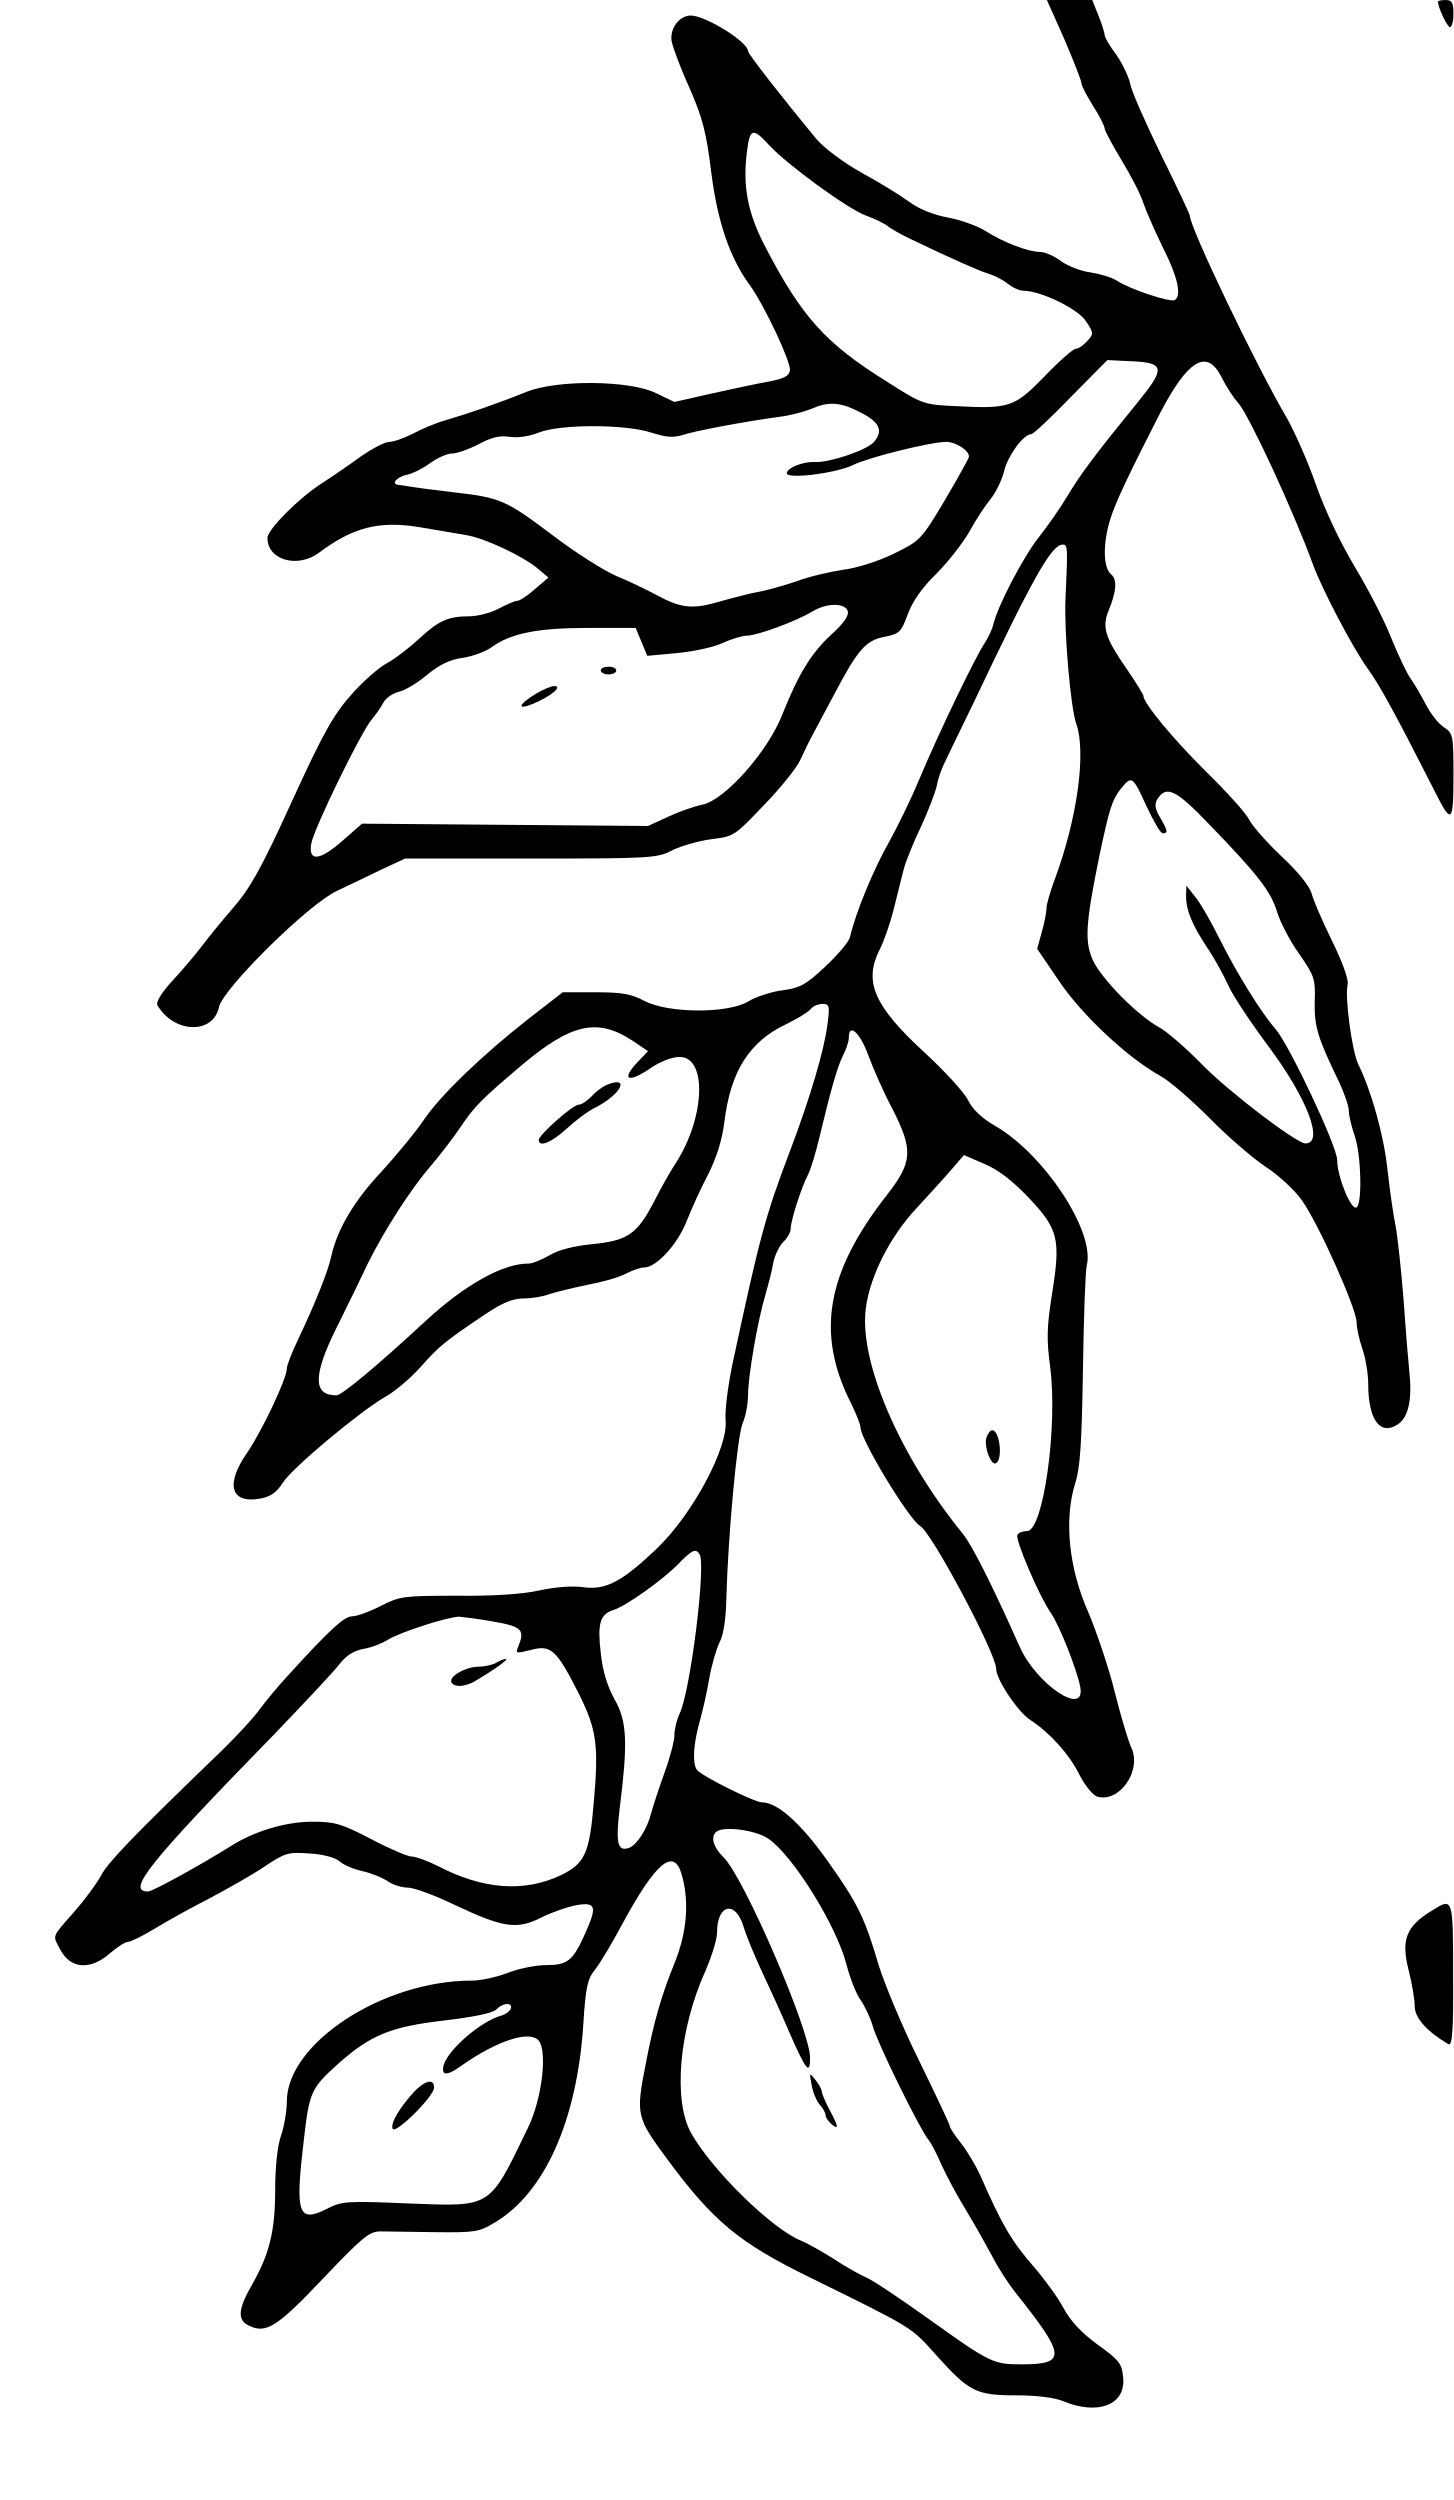
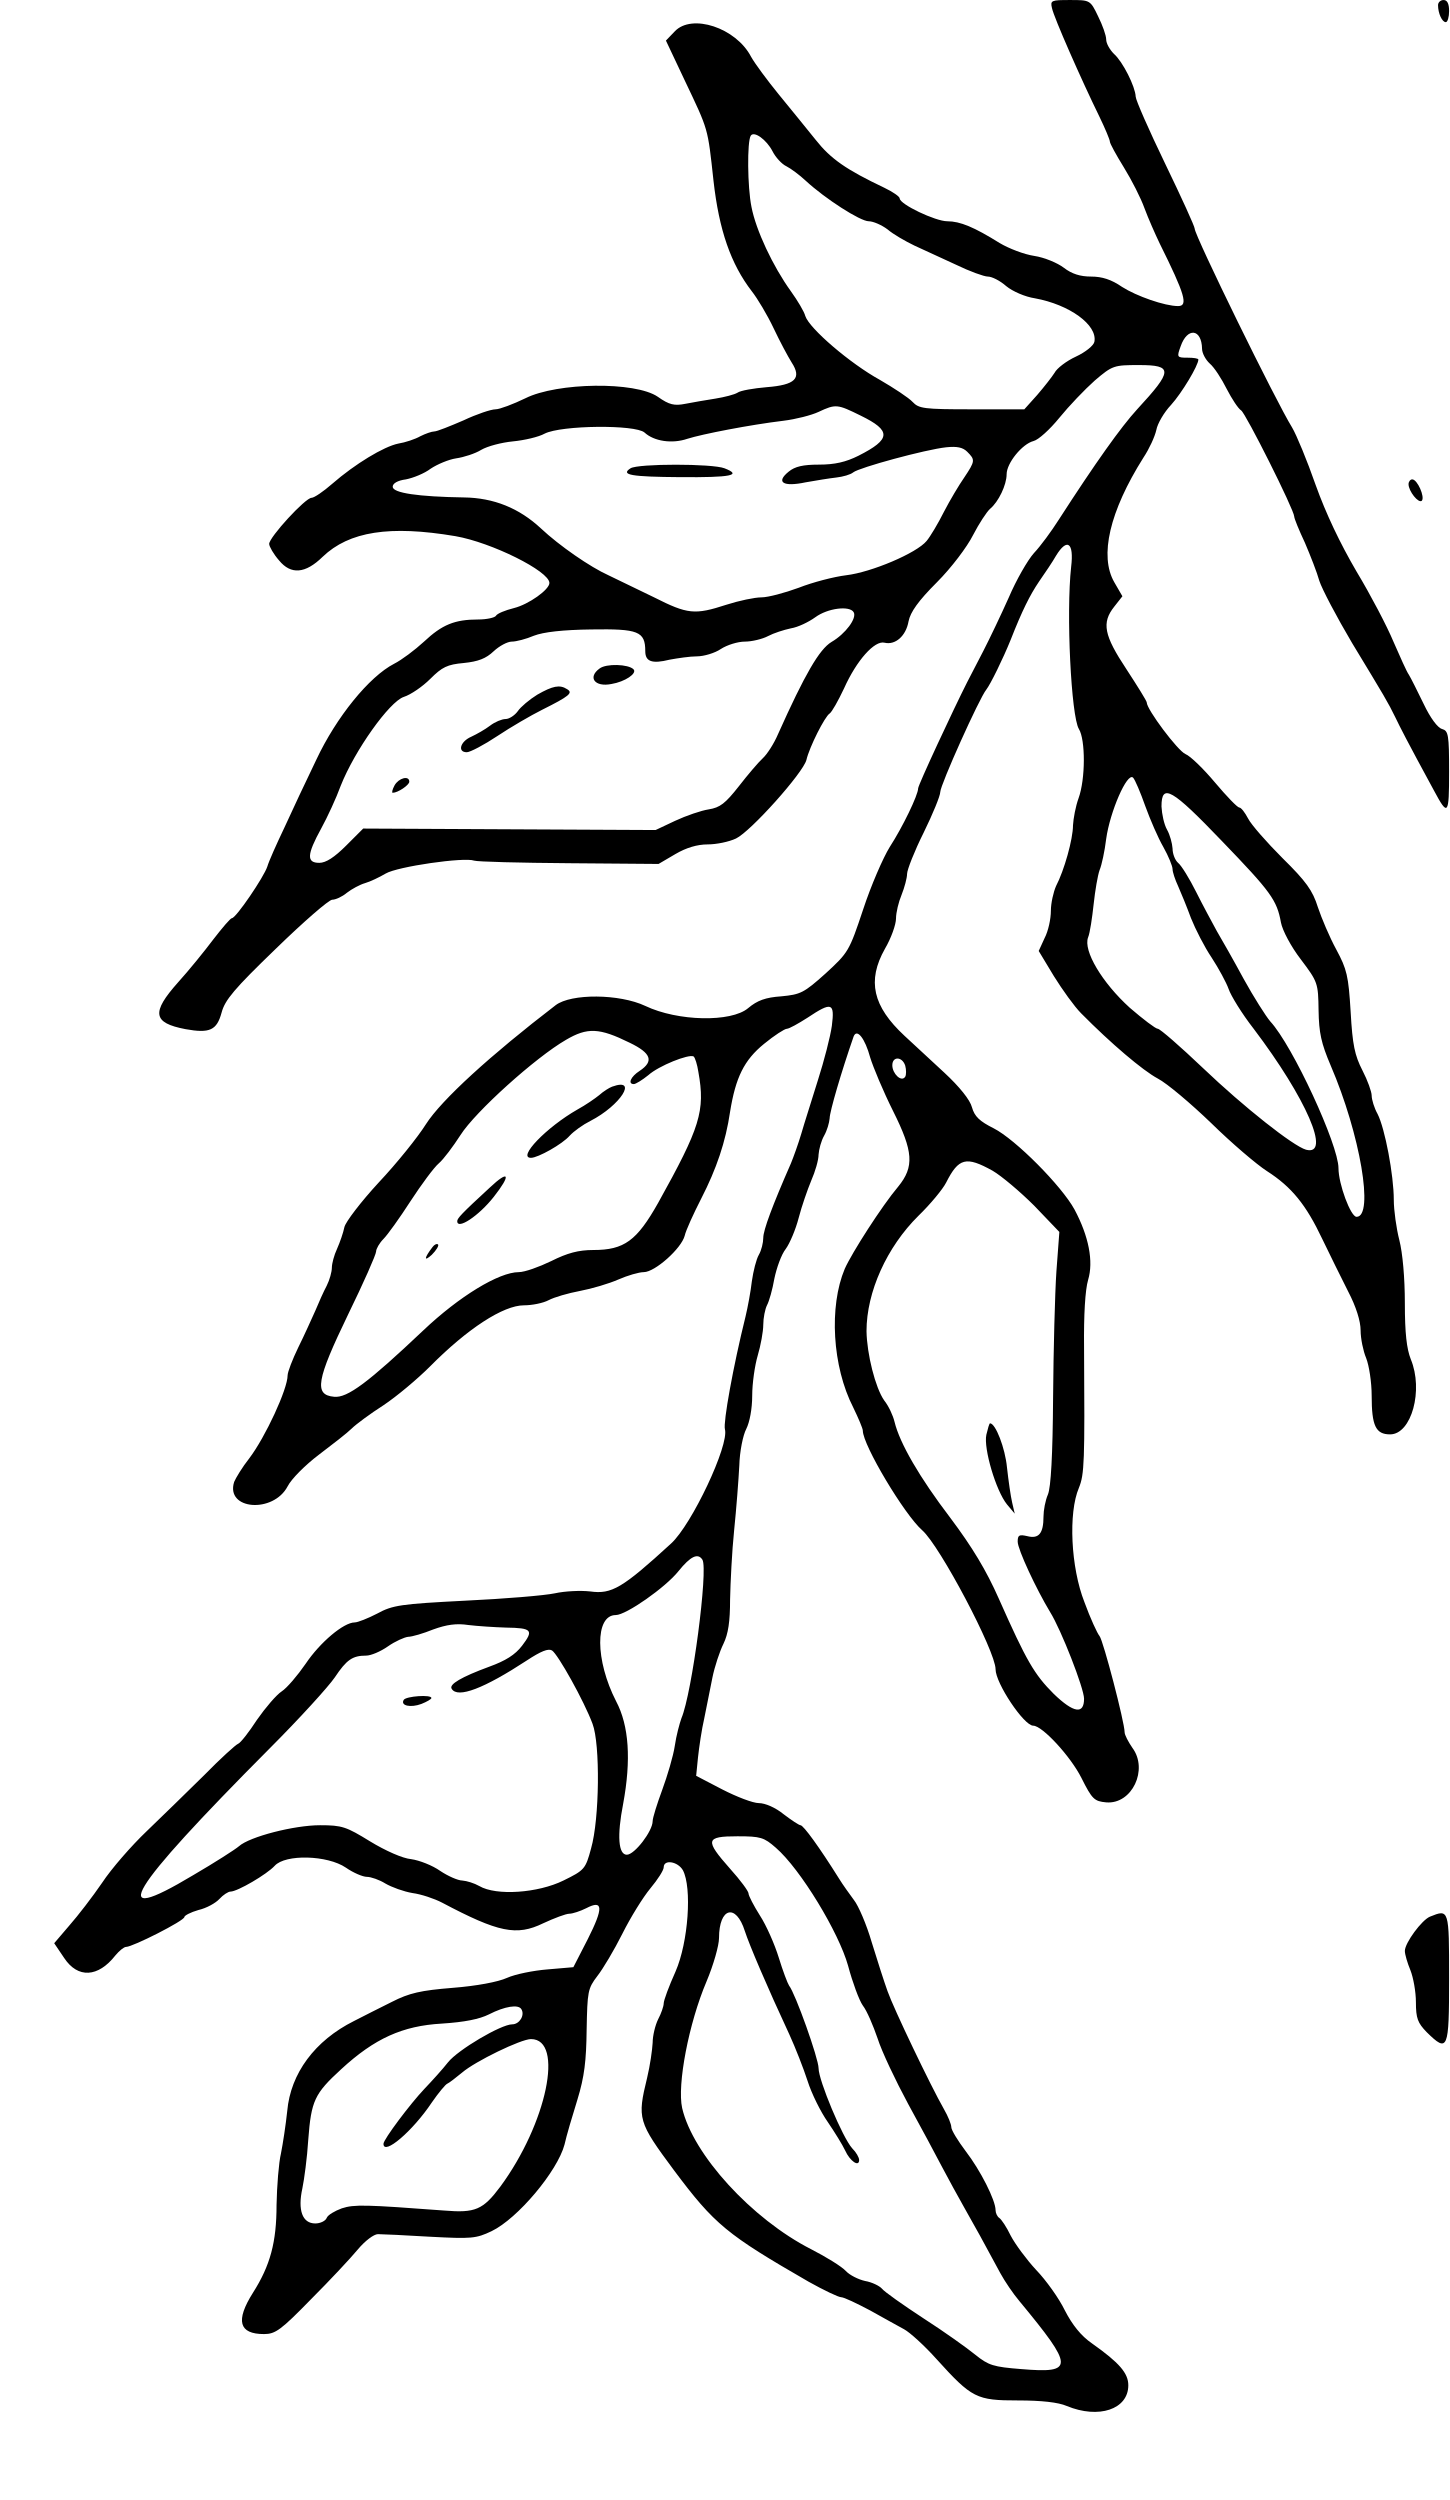
- <svg xmlns="http://www.w3.org/2000/svg" viewBox="0 0 125 215" fill="currentColor" role="img" aria-hidden="true">
-   <g transform="translate(0.000,215.000) scale(0.033333,-0.033333)" stroke="none">
-     <path d="M2746 6349 c24 -56 44 -107 44 -113 0 -7 14 -33 30 -59 17 -26 30 -53 30 -58 0 -6 20 -43 44 -83 24 -39 49 -88 56 -110 7 -21 30 -73 51 -116 38 -75 48 -123 30 -134 -11 -7 -116 28 -148 49 -13 9 -43 18 -68 22 -25 3 -59 16 -77 29 -17 13 -42 24 -54 24 -31 0 -96 25 -141 54 -21 13 -65 29 -98 35 -38 7 -75 22 -100 41 -22 16 -77 50 -123 75 -48 27 -97 64 -117 88 -86 104 -175 218 -175 225 0 24 -110 92 -148 92 -30 0 -55 -35 -49 -67 3 -15 23 -70 46 -120 34 -78 43 -113 56 -217 16 -128 48 -221 99 -291 37 -50 108 -201 104 -221 -2 -14 -16 -21 -53 -28 -28 -5 -94 -19 -148 -31 l-97 -22 -48 23 c-67 33 -254 35 -334 3 -71 -29 -153 -57 -208 -73 -25 -7 -63 -23 -85 -35 -22 -11 -49 -21 -61 -21 -11 0 -45 -18 -75 -39 -30 -22 -74 -52 -99 -68 -59 -38 -140 -119 -140 -141 0 -57 78 -79 133 -38 88 66 155 83 259 66 40 -7 93 -16 118 -20 48 -7 149 -54 190 -89 l25 -21 -35 -30 c-19 -17 -39 -30 -45 -30 -6 0 -27 -9 -48 -20 -20 -11 -55 -20 -76 -20 -55 0 -79 -11 -131 -59 -25 -23 -61 -51 -80 -61 -20 -10 -60 -45 -89 -77 -49 -54 -76 -101 -159 -283 -78 -171 -106 -221 -152 -274 -27 -31 -61 -73 -77 -94 -15 -20 -49 -61 -76 -90 -29 -31 -45 -57 -41 -65 42 -73 144 -77 159 -5 11 48 230 265 305 300 30 14 82 39 115 55 l60 28 325 0 c314 0 326 1 366 22 23 11 68 24 100 28 58 7 60 9 136 89 43 44 85 97 93 116 9 19 23 49 32 65 9 17 34 64 56 105 60 114 81 138 129 147 39 8 43 12 60 58 12 33 36 68 74 105 30 30 69 80 86 110 16 30 41 67 54 83 13 16 29 48 35 73 10 40 50 94 70 94 5 0 51 43 102 96 l94 95 64 -3 c84 -4 86 -18 15 -105 -111 -136 -148 -186 -181 -241 -19 -32 -52 -79 -74 -107 -40 -50 -106 -176 -118 -225 -3 -14 -14 -36 -23 -50 -22 -32 -116 -226 -168 -350 -22 -53 -57 -124 -77 -160 -42 -74 -88 -186 -102 -248 -3 -12 -32 -46 -64 -76 -50 -47 -65 -55 -111 -61 -29 -4 -69 -17 -88 -29 -52 -31 -206 -31 -268 2 -34 18 -59 22 -126 22 l-84 0 -84 -65 c-123 -96 -234 -203 -275 -265 -20 -30 -69 -89 -108 -132 -71 -75 -115 -150 -130 -218 -8 -38 -40 -119 -86 -216 -16 -33 -29 -67 -29 -75 0 -26 -65 -163 -103 -218 -57 -82 -41 -132 36 -117 26 5 41 16 57 41 23 37 201 186 267 223 23 13 63 47 88 75 48 54 61 65 165 135 46 31 73 42 101 42 21 0 50 5 66 11 15 5 59 16 98 24 38 7 84 20 100 29 17 9 38 16 47 16 31 0 85 58 109 118 12 31 37 86 56 122 22 44 36 88 42 136 16 130 64 206 158 251 29 14 57 31 64 39 6 8 20 14 31 14 18 0 19 -5 13 -52 -8 -66 -45 -191 -97 -328 -64 -169 -78 -221 -149 -553 -11 -54 -19 -117 -17 -140 8 -70 -84 -242 -176 -331 -91 -87 -133 -109 -191 -101 -26 4 -70 1 -112 -8 -44 -10 -120 -15 -213 -14 -138 0 -148 -1 -197 -26 -29 -15 -62 -27 -74 -27 -21 0 -57 -33 -169 -156 -25 -27 -56 -65 -70 -84 -13 -19 -66 -77 -119 -127 -206 -199 -274 -269 -291 -303 -10 -19 -41 -61 -69 -93 -58 -66 -56 -59 -36 -96 26 -51 78 -55 128 -11 19 16 40 30 47 30 7 0 38 15 69 34 31 19 94 54 141 78 47 25 111 61 142 82 54 36 61 38 117 34 36 -2 67 -11 78 -21 10 -9 37 -20 60 -25 22 -5 51 -17 64 -26 13 -9 36 -16 51 -16 16 0 70 -20 122 -45 125 -59 160 -64 223 -32 28 14 69 28 92 32 49 8 52 -4 20 -75 -31 -69 -45 -80 -100 -80 -27 0 -71 -9 -99 -20 -28 -11 -70 -20 -93 -20 -230 0 -477 -162 -477 -312 0 -25 -7 -65 -15 -88 -9 -26 -15 -79 -15 -139 0 -108 -15 -167 -60 -246 -37 -64 -38 -92 -6 -106 43 -20 72 -2 190 123 103 108 119 121 148 121 18 0 82 -1 142 -2 99 -1 112 0 151 24 130 76 214 264 230 513 6 96 11 117 30 140 12 15 44 68 70 117 87 161 134 200 154 128 20 -70 13 -149 -18 -226 -34 -84 -54 -151 -75 -262 -26 -131 -24 -138 55 -245 119 -161 185 -216 369 -306 270 -133 259 -126 327 -202 84 -93 101 -102 206 -102 53 0 98 -6 120 -15 89 -37 160 -10 155 58 -3 38 -8 46 -65 87 -41 30 -71 61 -89 95 -15 28 -50 76 -77 107 -58 67 -81 106 -139 238 -11 24 -33 61 -49 81 -16 20 -29 40 -29 45 0 4 -36 80 -79 168 -44 89 -90 200 -104 246 -36 122 -53 158 -132 269 -68 96 -129 151 -169 151 -20 0 -158 69 -168 84 -12 17 -9 65 6 120 8 28 20 80 26 116 6 35 19 78 27 94 10 19 16 61 17 111 4 159 28 420 42 453 8 18 14 51 14 74 0 47 25 193 45 258 7 25 17 62 20 82 4 20 16 44 26 54 10 9 19 25 19 34 0 21 28 108 45 140 7 14 20 57 29 95 30 126 47 184 61 212 8 15 15 36 15 46 0 39 29 13 50 -45 13 -35 40 -97 62 -138 55 -108 53 -138 -16 -226 -155 -199 -181 -356 -90 -535 13 -27 24 -54 24 -61 0 -32 125 -238 154 -255 30 -17 196 -329 196 -368 0 -28 56 -112 89 -133 49 -32 99 -87 125 -139 14 -28 35 -54 46 -58 58 -18 118 68 88 128 -8 18 -27 82 -42 142 -15 61 -46 153 -68 205 -51 115 -63 240 -34 333 13 40 17 105 20 292 2 132 6 254 10 271 21 87 -109 285 -236 359 -35 20 -59 43 -70 66 -9 19 -59 74 -112 123 -131 120 -158 183 -117 265 11 21 27 67 36 102 9 35 20 82 26 104 5 21 26 72 45 112 19 41 37 88 41 106 3 18 12 43 19 57 7 14 40 84 75 155 155 327 202 410 231 410 13 0 13 -6 7 -140 -4 -82 13 -282 28 -323 26 -75 2 -248 -58 -407 -10 -28 -19 -58 -19 -68 0 -9 -5 -37 -12 -61 l-12 -44 57 -84 c58 -86 176 -197 261 -244 24 -13 81 -63 127 -109 46 -47 111 -103 144 -125 34 -22 76 -61 94 -87 43 -60 141 -280 141 -314 0 -15 7 -46 15 -69 8 -23 15 -64 15 -90 0 -93 31 -135 76 -105 28 18 38 65 30 137 -3 29 -10 114 -15 188 -6 74 -15 158 -20 185 -6 28 -15 93 -21 145 -9 88 -41 204 -76 275 -16 34 -35 175 -27 205 3 12 -13 57 -40 112 -25 51 -49 106 -53 123 -5 18 -34 55 -77 95 -38 36 -76 79 -84 95 -8 17 -59 73 -112 125 -84 83 -161 176 -161 195 0 3 -20 36 -45 72 -54 78 -62 106 -45 147 21 52 23 81 6 95 -20 17 -21 80 -1 143 12 40 51 122 129 274 71 136 120 165 157 92 12 -24 31 -54 44 -68 28 -32 142 -278 192 -415 23 -64 103 -216 141 -269 31 -42 74 -121 179 -328 38 -75 43 -69 43 50 0 106 -1 110 -25 126 -14 9 -34 35 -46 58 -12 23 -30 54 -40 68 -10 14 -32 61 -50 105 -17 44 -60 127 -95 185 -38 64 -77 147 -99 210 -20 58 -54 134 -74 170 -81 138 -251 493 -251 523 0 4 -33 74 -74 157 -40 82 -77 165 -80 184 -4 18 -20 52 -36 75 -17 22 -30 45 -30 51 0 5 -7 28 -16 50 l-16 40 -58 0 -59 0 45 -101z m-762 -273 c48 -52 205 -166 250 -182 22 -8 47 -20 56 -27 8 -7 35 -22 60 -34 117 -56 177 -82 200 -89 14 -4 36 -15 49 -25 13 -11 32 -19 41 -19 45 0 142 -47 162 -79 20 -30 20 -33 3 -51 -10 -11 -23 -20 -30 -20 -6 0 -42 -31 -79 -70 -78 -80 -91 -85 -225 -78 -88 4 -90 4 -182 63 -161 100 -222 169 -318 355 -42 82 -55 151 -44 237 7 62 15 65 57 19z m236 -690 c50 -25 60 -48 34 -77 -19 -21 -115 -53 -151 -51 -30 2 -73 -15 -73 -29 0 -16 127 0 170 21 40 20 201 60 242 60 24 0 58 -22 58 -38 0 -4 -28 -54 -62 -112 -62 -104 -64 -105 -133 -139 -39 -19 -96 -37 -130 -41 -33 -5 -86 -17 -118 -29 -32 -11 -75 -23 -95 -27 -20 -3 -66 -15 -102 -25 -73 -22 -103 -19 -170 18 -25 13 -70 35 -100 47 -30 13 -102 58 -160 102 -125 94 -137 100 -260 114 -52 6 -104 13 -115 15 -11 2 -23 4 -27 4 -20 2 -5 20 21 26 16 3 43 17 62 31 18 13 43 24 55 24 13 0 44 11 69 24 33 18 55 23 80 19 21 -3 50 1 75 11 55 22 223 22 290 0 38 -12 56 -14 82 -6 33 11 163 35 251 47 26 3 62 13 80 20 45 20 75 18 127 -9z m-33 -512 c4 -12 -9 -31 -44 -63 -50 -46 -84 -102 -124 -203 -38 -98 -150 -223 -207 -234 -20 -4 -60 -18 -88 -31 l-52 -24 -369 3 -369 3 -49 -43 c-60 -53 -90 -56 -82 -9 6 38 130 292 157 322 9 11 23 30 29 42 6 12 24 24 39 28 16 3 49 23 74 44 33 27 60 40 93 44 25 4 58 16 73 27 49 36 119 50 249 50 l123 0 15 -36 15 -36 76 7 c42 4 95 15 118 26 22 10 51 19 63 19 26 0 127 37 168 62 38 23 84 23 92 2z m771 -504 c18 -38 36 -70 42 -70 14 0 13 7 -7 41 -13 22 -15 34 -7 47 23 37 48 25 134 -65 126 -130 159 -173 175 -226 8 -26 33 -75 57 -108 40 -58 42 -65 40 -124 -1 -65 7 -91 64 -209 13 -28 24 -60 24 -72 0 -12 7 -41 15 -64 17 -48 20 -176 5 -185 -14 -9 -50 79 -50 122 0 35 -123 296 -159 338 -37 42 -100 144 -142 228 -23 47 -53 99 -66 114 l-22 28 -1 -27 c0 -36 15 -73 56 -135 19 -28 42 -71 53 -95 10 -24 57 -95 104 -158 100 -134 144 -250 95 -250 -23 0 -199 134 -268 205 -41 42 -91 85 -110 95 -56 31 -149 125 -171 174 -21 49 -18 93 17 266 26 123 33 146 55 174 29 36 31 35 67 -44z m-1326 -605 l40 -27 -26 -27 c-46 -48 -25 -57 35 -15 21 14 52 27 70 27 74 4 69 -155 -7 -273 -13 -19 -38 -64 -56 -99 -44 -85 -68 -102 -161 -111 -49 -5 -87 -15 -110 -29 -19 -11 -43 -21 -53 -21 -66 1 -167 -56 -268 -150 -121 -112 -214 -190 -228 -190 -61 0 -61 51 1 176 27 54 63 128 80 164 43 87 112 194 164 254 23 27 58 72 77 101 34 50 52 69 155 156 128 108 196 124 287 64z m1023 -406 c76 -81 82 -106 59 -249 -13 -82 -14 -115 -5 -183 21 -154 -17 -427 -59 -427 -10 0 -22 -4 -25 -10 -7 -11 57 -160 86 -201 22 -31 68 -148 76 -191 15 -79 -112 5 -156 103 -73 164 -124 264 -147 292 -163 200 -269 446 -250 583 11 82 62 183 129 255 34 37 76 83 93 103 l31 36 53 -23 c36 -15 72 -43 115 -88z m-850 -919 c17 -27 -24 -357 -52 -412 -7 -15 -13 -40 -13 -55 0 -15 -12 -59 -26 -98 -14 -38 -29 -85 -34 -103 -10 -40 -36 -81 -56 -89 -31 -12 -36 12 -25 103 21 167 19 223 -13 279 -19 34 -31 73 -36 120 -9 76 -2 100 32 111 33 10 128 78 167 118 37 38 46 42 56 26z m-530 -174 c73 -13 80 -21 61 -67 -6 -15 -3 -15 33 -6 52 14 66 2 122 -108 49 -97 54 -136 41 -285 -11 -132 -23 -158 -85 -188 -95 -45 -201 -37 -318 24 -26 13 -56 24 -66 24 -11 0 -58 20 -105 45 -77 40 -94 45 -152 45 -68 0 -149 -24 -209 -62 -80 -50 -203 -118 -215 -118 -57 0 0 72 323 403 77 80 153 161 168 180 20 26 39 38 65 43 20 3 48 14 62 23 29 19 156 60 185 60 11 -1 52 -6 90 -13z m706 -559 c63 -41 178 -226 203 -326 9 -34 25 -76 37 -92 11 -16 25 -46 31 -67 10 -40 122 -267 143 -292 7 -8 22 -37 34 -65 12 -27 41 -81 65 -120 23 -38 53 -92 67 -118 13 -26 40 -68 59 -92 131 -164 132 -185 15 -185 -73 0 -82 5 -236 115 -74 53 -147 102 -164 109 -16 7 -56 29 -87 50 -32 20 -68 40 -81 45 -72 28 -226 177 -283 276 -48 84 -33 267 36 420 16 37 30 81 30 99 0 75 49 84 69 13 7 -23 28 -73 46 -112 18 -38 50 -108 70 -155 45 -103 55 -115 55 -69 0 71 -172 469 -224 518 -25 24 -33 51 -19 64 16 17 101 6 134 -16z m-663 -439 c-3 -7 -13 -15 -24 -18 -52 -14 -136 -86 -149 -127 -8 -29 8 -30 46 -2 91 64 176 92 199 64 23 -28 8 -152 -28 -225 -101 -209 -92 -203 -306 -195 -163 7 -174 6 -213 -14 -74 -37 -82 -13 -59 179 14 123 19 133 88 195 83 74 135 96 273 112 76 9 125 19 135 28 17 18 43 20 38 3z M1550 4720 c0 -5 9 -10 20 -10 11 0 20 5 20 10 0 6 -9 10 -20 10 -11 0 -20 -4 -20 -10z M1384 4661 c-48 -29 -52 -45 -7 -26 45 19 76 45 53 45 -8 0 -29 -9 -46 -19z M1565 3651 c-11 -5 -29 -18 -39 -30 -11 -11 -25 -21 -33 -21 -15 0 -103 -78 -103 -91 0 -20 33 -7 73 30 23 21 56 46 74 54 66 34 90 83 28 58z M2545 2741 c-7 -23 12 -74 25 -66 18 11 9 85 -10 85 -5 0 -11 -8 -15 -19z M1280 2160 c-8 -5 -29 -10 -45 -10 -34 0 -79 -26 -70 -41 8 -13 36 -11 61 4 51 30 88 57 79 57 -5 0 -17 -5 -25 -10z M2094 1071 c3 -19 13 -42 21 -51 8 -9 15 -21 15 -27 0 -6 7 -16 15 -23 20 -17 19 -7 -5 37 -11 21 -20 42 -20 48 0 5 -8 19 -17 30 -15 19 -15 18 -9 -14z M1068 1053 c-37 -41 -61 -81 -55 -95 5 -17 107 83 107 106 0 24 -23 19 -52 -11z M3710 6446 c0 -15 24 -66 31 -66 5 0 9 16 9 35 0 28 -4 35 -20 35 -11 0 -20 -2 -20 -4z M3695 1521 c-68 -41 -81 -76 -60 -157 8 -32 15 -73 15 -90 0 -30 31 -65 87 -98 10 -5 13 34 12 179 0 200 0 200 -54 166z" />
+ <svg xmlns="http://www.w3.org/2000/svg" viewBox="0 0 131 226" fill="currentColor" role="img" aria-hidden="true">
+   <g transform="translate(0.000,226.000) scale(0.033333,-0.033333)" stroke="none">
+     <path d="M2853 6758 c5 -25 80 -195 128 -293 16 -33 29 -64 29 -69 0 -5 17 -36 38 -70 21 -34 46 -83 56 -111 10 -27 29 -70 41 -95 69 -139 78 -170 50 -170 -36 0 -113 27 -152 52 -29 20 -54 28 -84 28 -29 0 -52 7 -74 24 -17 13 -53 28 -80 32 -27 4 -69 20 -94 35 -69 43 -107 59 -142 59 -32 0 -129 46 -129 62 0 5 -19 18 -42 29 -103 49 -145 78 -186 130 -24 30 -69 85 -100 123 -31 38 -65 84 -75 102 -41 79 -161 118 -207 69 l-24 -25 51 -108 c65 -137 62 -126 78 -272 15 -134 47 -226 104 -300 15 -19 42 -64 59 -100 17 -36 39 -77 49 -93 28 -43 10 -61 -68 -67 -35 -3 -71 -9 -79 -15 -8 -5 -35 -12 -60 -16 -25 -4 -61 -10 -81 -14 -30 -6 -44 -3 -75 19 -61 42 -273 39 -359 -4 -33 -16 -70 -30 -81 -30 -12 0 -51 -13 -87 -30 -37 -16 -72 -30 -79 -30 -7 0 -24 -6 -38 -13 -14 -8 -41 -17 -60 -20 -39 -8 -117 -55 -179 -109 -24 -21 -49 -38 -56 -38 -17 0 -115 -107 -115 -125 0 -7 12 -28 27 -45 32 -39 71 -36 118 10 72 69 182 86 360 56 98 -17 255 -95 255 -127 0 -18 -56 -58 -96 -68 -24 -6 -46 -15 -49 -21 -3 -5 -25 -10 -48 -10 -64 0 -98 -14 -147 -60 -25 -23 -61 -50 -81 -60 -68 -35 -157 -145 -211 -260 -28 -58 -67 -141 -87 -185 -21 -44 -42 -91 -46 -105 -9 -28 -85 -140 -96 -140 -4 0 -26 -26 -50 -57 -24 -32 -67 -85 -96 -117 -73 -82 -69 -110 20 -127 66 -12 85 -3 98 45 9 34 34 64 147 173 75 73 144 133 153 133 9 0 27 8 40 19 13 10 35 22 49 26 14 4 39 16 56 26 32 19 213 45 240 35 8 -3 124 -6 258 -7 l242 -2 46 27 c29 17 59 26 87 26 24 0 58 7 77 16 40 19 182 178 191 213 8 35 50 118 63 126 6 4 23 34 39 68 34 76 83 131 110 124 29 -7 58 18 65 58 5 25 26 55 77 106 39 39 82 96 98 128 16 31 37 63 46 71 23 19 45 65 45 94 0 30 42 82 73 90 13 3 44 31 70 63 26 32 69 77 96 101 48 41 52 42 120 42 93 0 92 -15 -5 -120 -44 -48 -113 -145 -213 -300 -19 -30 -49 -71 -67 -90 -17 -19 -48 -73 -68 -120 -21 -47 -52 -112 -69 -145 -17 -33 -37 -71 -44 -85 -37 -73 -133 -279 -133 -288 0 -18 -42 -105 -77 -159 -18 -29 -51 -105 -72 -169 -38 -114 -40 -117 -102 -174 -59 -53 -68 -57 -120 -62 -43 -3 -65 -11 -90 -32 -46 -39 -191 -36 -279 6 -70 33 -201 34 -243 2 -176 -135 -310 -257 -352 -323 -22 -35 -79 -106 -128 -158 -48 -52 -90 -107 -93 -121 -3 -15 -12 -41 -20 -59 -8 -17 -14 -40 -14 -51 0 -11 -6 -33 -14 -49 -8 -15 -22 -46 -31 -68 -10 -22 -30 -67 -46 -99 -16 -33 -29 -67 -29 -76 0 -37 -60 -167 -104 -225 -19 -24 -37 -54 -41 -64 -24 -76 106 -86 145 -12 10 20 48 58 85 86 37 28 77 59 89 71 11 11 50 40 86 63 36 24 92 71 126 105 102 103 199 166 255 166 22 0 52 6 67 14 15 8 53 19 85 25 32 6 79 20 104 31 25 11 56 20 69 20 30 0 102 64 111 99 3 14 24 60 45 101 41 80 66 153 78 235 15 93 38 140 92 184 28 23 56 41 62 41 6 0 31 14 56 30 66 44 74 41 66 -22 -4 -29 -21 -95 -38 -148 -16 -52 -37 -117 -45 -145 -8 -27 -21 -63 -28 -80 -50 -114 -75 -181 -75 -202 0 -13 -5 -34 -12 -46 -7 -12 -15 -44 -19 -72 -3 -27 -11 -70 -17 -95 -34 -137 -61 -288 -56 -306 12 -43 -90 -259 -146 -310 -132 -121 -161 -138 -219 -130 -26 3 -69 1 -96 -5 -28 -6 -137 -15 -243 -20 -175 -9 -197 -12 -239 -35 -25 -13 -53 -24 -61 -24 -30 0 -94 -54 -133 -112 -22 -32 -51 -66 -65 -75 -14 -9 -44 -44 -67 -77 -22 -34 -45 -63 -51 -65 -6 -2 -48 -40 -92 -85 -45 -44 -115 -113 -156 -152 -41 -39 -96 -102 -121 -140 -26 -38 -66 -90 -89 -116 l-41 -48 27 -40 c37 -56 92 -53 139 7 10 12 23 23 29 23 18 0 158 71 158 81 0 4 17 13 38 19 22 5 47 19 57 30 10 11 24 20 30 20 19 0 99 47 120 70 29 32 143 29 193 -5 20 -14 46 -25 57 -25 11 0 34 -8 50 -18 17 -10 50 -22 74 -26 23 -3 59 -15 80 -26 153 -81 202 -91 274 -56 30 14 62 26 71 26 9 0 30 7 46 15 46 24 47 1 4 -84 l-39 -76 -70 -6 c-38 -3 -88 -13 -110 -23 -24 -11 -83 -22 -147 -27 -87 -7 -118 -14 -165 -38 -32 -16 -78 -39 -103 -52 -106 -53 -172 -142 -181 -244 -4 -38 -12 -90 -17 -115 -6 -25 -11 -88 -12 -140 0 -101 -17 -164 -64 -238 -48 -76 -38 -112 30 -112 31 0 46 11 127 94 51 51 108 112 127 135 20 24 44 42 55 42 11 0 75 -3 141 -7 113 -6 125 -5 167 15 71 34 179 163 198 235 5 23 21 77 35 122 19 62 24 105 25 190 2 103 3 111 29 145 15 19 46 71 68 115 22 44 56 99 76 123 20 24 36 49 36 57 0 22 38 16 52 -8 25 -47 15 -195 -20 -275 -18 -40 -32 -78 -32 -86 0 -8 -7 -28 -15 -43 -8 -16 -15 -45 -15 -64 -1 -19 -7 -62 -15 -95 -27 -111 -25 -119 73 -251 110 -147 143 -174 365 -302 41 -23 81 -42 88 -42 8 0 43 -17 79 -36 36 -20 77 -43 92 -51 15 -8 55 -44 88 -81 96 -106 108 -112 221 -112 63 0 109 -5 132 -15 87 -36 167 -9 167 56 0 33 -24 61 -99 114 -29 20 -53 50 -73 89 -16 33 -51 82 -78 110 -26 28 -57 70 -69 93 -11 23 -25 44 -31 48 -5 3 -10 13 -10 21 0 27 -41 108 -81 160 -21 28 -39 57 -39 65 0 8 -9 30 -20 49 -36 63 -137 274 -153 320 -9 25 -28 84 -43 133 -14 48 -36 99 -48 114 -11 15 -30 41 -41 59 -52 83 -96 144 -104 144 -4 0 -25 14 -46 30 -22 18 -50 30 -67 30 -16 0 -60 17 -99 37 l-71 37 5 50 c3 28 10 76 17 106 6 30 16 80 22 110 6 30 20 72 30 92 13 27 18 60 18 120 1 46 5 130 11 188 6 58 12 137 14 175 1 39 10 83 19 100 9 18 16 54 16 90 0 33 7 82 15 109 8 27 15 65 15 83 0 19 5 43 10 53 6 11 15 43 20 72 6 29 19 66 31 81 11 15 27 53 35 84 8 31 24 77 34 101 11 25 20 56 20 71 1 14 7 37 15 51 8 14 14 35 15 47 0 18 32 127 65 222 9 23 31 -5 45 -57 8 -26 35 -91 62 -145 55 -110 58 -151 14 -205 -44 -52 -126 -180 -145 -223 -43 -102 -34 -265 23 -376 14 -29 26 -57 26 -63 0 -39 113 -228 161 -270 48 -42 199 -328 199 -377 0 -38 77 -153 102 -153 25 0 102 -84 131 -142 29 -58 35 -63 67 -66 70 -6 115 89 71 148 -11 16 -21 35 -21 42 0 27 -58 249 -68 261 -6 7 -25 48 -41 92 -37 94 -44 242 -15 310 15 37 16 69 14 381 -1 88 3 156 11 183 15 50 2 118 -37 191 -35 64 -160 190 -219 220 -38 19 -52 32 -59 57 -5 20 -34 56 -75 94 -36 33 -85 79 -108 100 -86 80 -102 149 -53 236 17 29 30 66 30 82 0 16 7 45 15 64 8 20 15 46 15 57 0 11 20 62 45 112 25 51 45 100 45 110 0 19 106 255 125 278 11 14 45 83 66 135 31 79 52 121 77 158 16 23 37 54 46 70 30 49 49 36 41 -30 -14 -126 0 -406 21 -440 18 -29 18 -136 -1 -188 -8 -22 -14 -55 -15 -73 0 -38 -24 -123 -46 -165 -7 -16 -14 -46 -14 -67 0 -22 -7 -55 -17 -74 l-16 -35 41 -68 c23 -37 56 -83 74 -101 81 -82 167 -155 208 -177 25 -13 90 -68 145 -121 55 -54 123 -112 151 -130 67 -43 106 -91 150 -184 20 -41 51 -105 70 -142 22 -42 34 -81 34 -106 0 -22 7 -56 15 -75 8 -20 15 -66 15 -102 0 -82 11 -105 50 -105 58 0 91 120 56 204 -11 28 -16 70 -16 152 0 68 -6 136 -15 171 -8 31 -15 81 -15 109 0 67 -24 194 -44 233 -9 16 -16 39 -16 50 0 10 -11 41 -25 68 -21 41 -27 69 -32 159 -6 98 -10 115 -39 169 -18 33 -40 85 -50 115 -14 45 -32 70 -96 133 -43 43 -85 91 -93 107 -9 17 -19 30 -24 30 -5 0 -34 30 -66 68 -31 37 -67 72 -80 77 -21 9 -105 121 -105 140 0 4 -25 44 -55 90 -61 92 -68 126 -33 170 l22 28 -22 38 c-41 71 -13 192 79 338 16 24 31 57 35 75 3 17 21 48 40 68 29 32 74 107 74 123 0 3 -13 5 -29 5 -29 0 -30 1 -19 31 18 52 57 48 58 -7 0 -11 9 -29 21 -40 12 -10 32 -41 46 -69 14 -27 31 -53 39 -58 12 -7 144 -270 144 -288 0 -5 13 -37 29 -71 15 -35 33 -81 39 -103 7 -22 47 -98 89 -169 89 -147 97 -160 117 -201 13 -27 30 -61 105 -199 38 -71 41 -67 41 51 0 101 -2 111 -19 116 -12 3 -32 30 -50 68 -17 35 -35 71 -40 79 -6 8 -24 49 -42 90 -17 41 -62 127 -100 190 -45 77 -83 157 -111 235 -23 66 -52 136 -64 156 -43 69 -264 520 -264 539 0 6 -36 85 -80 176 -44 91 -80 173 -80 182 -1 27 -35 95 -59 116 -11 11 -21 28 -21 39 0 11 -10 39 -22 63 -21 44 -22 44 -76 44 -51 0 -54 -1 -49 -22z m-758 -388 c8 -16 25 -35 38 -41 12 -6 36 -24 52 -39 53 -49 148 -110 171 -110 12 0 35 -10 51 -22 15 -13 48 -32 73 -44 25 -11 75 -35 113 -52 37 -18 76 -32 86 -32 11 0 33 -11 50 -26 17 -14 51 -29 78 -33 93 -17 170 -72 161 -118 -2 -10 -24 -28 -50 -40 -26 -12 -52 -32 -58 -44 -7 -11 -28 -38 -47 -60 l-35 -39 -143 0 c-130 0 -143 2 -160 20 -10 11 -51 38 -89 60 -80 44 -191 139 -202 173 -3 12 -21 42 -39 67 -49 68 -95 166 -107 229 -11 54 -12 177 -2 193 9 14 43 -11 59 -42z m239 -717 c84 -41 83 -64 -6 -109 -34 -17 -64 -24 -107 -24 -43 0 -65 -5 -82 -19 -36 -29 -15 -42 46 -29 28 5 65 11 83 13 18 2 39 8 46 14 16 13 196 62 252 68 29 3 45 0 57 -12 22 -22 22 -25 -8 -70 -14 -20 -39 -62 -55 -93 -16 -32 -37 -67 -47 -79 -27 -33 -150 -85 -218 -93 -33 -4 -91 -19 -129 -34 -38 -14 -83 -26 -101 -26 -18 0 -61 -9 -95 -20 -86 -28 -105 -26 -196 20 -43 21 -99 48 -124 60 -49 22 -133 80 -183 127 -59 55 -128 83 -209 84 -124 2 -193 12 -193 29 0 9 13 17 36 20 20 4 50 16 67 29 18 12 49 25 69 28 21 3 52 13 68 23 17 10 55 20 86 23 31 3 70 12 86 21 45 23 246 25 271 3 26 -24 75 -31 116 -17 41 13 170 38 261 49 33 4 76 15 95 24 47 22 51 21 114 -10z m-19 -533 c10 -16 -22 -59 -60 -81 -33 -20 -72 -87 -145 -250 -11 -26 -30 -55 -41 -65 -12 -11 -41 -45 -65 -76 -37 -47 -51 -58 -82 -63 -20 -3 -61 -17 -91 -31 l-53 -25 -397 2 -396 2 -46 -46 c-32 -32 -55 -47 -73 -47 -35 0 -34 22 5 93 17 31 41 83 53 116 38 96 132 228 171 241 19 6 51 28 72 49 32 32 46 39 91 43 39 4 60 12 81 32 15 14 37 26 49 26 12 0 39 7 60 16 26 10 78 16 156 17 127 2 146 -5 146 -59 0 -28 18 -35 66 -23 22 4 55 9 74 9 19 0 49 9 65 20 17 11 46 20 65 20 19 0 48 7 63 15 15 8 43 17 62 21 19 3 48 17 66 30 34 25 93 32 104 14z m791 -526 c13 -36 35 -87 49 -111 14 -25 25 -52 25 -60 0 -8 7 -29 15 -46 8 -18 24 -57 35 -87 12 -30 37 -79 56 -107 19 -29 40 -68 46 -85 6 -18 36 -67 68 -108 143 -189 211 -346 142 -328 -35 10 -169 116 -279 221 -62 59 -117 107 -123 107 -6 0 -40 26 -76 57 -75 68 -127 155 -113 191 5 12 11 53 15 90 4 37 11 78 16 92 6 14 14 52 18 85 10 73 57 182 73 166 5 -5 20 -40 33 -77z m208 -95 c133 -138 149 -160 160 -221 4 -21 27 -65 54 -100 46 -61 47 -64 48 -138 1 -61 7 -89 33 -150 80 -186 118 -410 70 -410 -16 0 -49 89 -49 132 0 63 -124 332 -185 398 -12 14 -45 66 -72 115 -27 50 -60 108 -73 130 -12 22 -38 70 -56 106 -18 36 -40 72 -49 79 -8 7 -15 24 -15 39 -1 14 -7 37 -15 51 -8 14 -14 42 -15 63 0 64 28 48 164 -94z m-1606 -547 c58 -28 66 -50 27 -76 -25 -16 -33 -36 -16 -36 5 0 23 11 39 24 29 26 110 58 123 51 4 -3 10 -22 13 -42 19 -106 5 -150 -109 -355 -58 -103 -92 -128 -176 -128 -40 0 -70 -8 -114 -30 -33 -16 -72 -30 -88 -30 -54 0 -162 -66 -259 -158 -149 -141 -206 -184 -242 -180 -55 5 -48 45 38 223 42 86 76 163 76 171 0 7 9 23 20 34 11 11 44 57 73 102 30 46 64 92 77 103 13 11 39 46 59 77 40 63 203 210 286 258 58 34 90 33 173 -8z m747 -62 c3 -11 3 -25 0 -30 -10 -16 -35 8 -35 31 0 25 27 24 35 -1z m237 -285 c24 -14 75 -57 113 -95 l68 -71 -8 -107 c-4 -59 -8 -213 -9 -342 -1 -157 -6 -244 -14 -263 -7 -16 -12 -43 -12 -60 0 -46 -13 -61 -44 -53 -22 5 -26 3 -26 -15 0 -21 50 -128 88 -191 30 -48 92 -207 92 -235 0 -43 -28 -39 -82 13 -53 53 -74 89 -149 258 -34 77 -72 140 -132 220 -83 109 -137 202 -151 260 -4 17 -16 43 -28 58 -24 34 -47 126 -48 188 0 106 55 228 141 313 32 31 66 72 75 90 34 67 54 72 126 32z m-787 -1055 c16 -26 -28 -362 -57 -430 -5 -14 -14 -47 -18 -75 -4 -27 -20 -81 -34 -119 -14 -38 -26 -76 -26 -85 0 -27 -49 -91 -70 -91 -23 0 -27 51 -10 138 22 119 16 212 -19 278 -57 111 -58 234 -1 234 28 0 135 75 170 119 33 41 53 50 65 31z m-533 -184 c71 -1 76 -7 44 -49 -19 -25 -45 -41 -89 -57 -76 -28 -110 -48 -102 -60 16 -27 88 1 204 77 38 25 58 33 68 27 16 -10 87 -137 110 -199 21 -55 19 -258 -4 -338 -15 -56 -18 -59 -75 -87 -69 -34 -182 -42 -228 -15 -14 8 -34 14 -46 15 -12 0 -39 12 -60 26 -21 15 -57 29 -79 32 -23 2 -70 23 -111 48 -65 40 -76 44 -136 44 -70 0 -191 -31 -220 -57 -9 -8 -65 -44 -125 -79 -237 -142 -179 -45 208 344 81 81 160 168 177 193 32 48 48 59 85 59 13 0 39 11 59 25 20 14 45 25 55 26 10 0 41 9 68 20 36 13 63 17 95 12 25 -3 70 -6 102 -7z m732 -597 c67 -58 171 -230 196 -320 12 -45 30 -94 40 -108 11 -14 28 -54 40 -89 11 -35 49 -115 83 -178 34 -62 76 -140 92 -171 17 -32 43 -80 59 -108 28 -49 56 -100 99 -180 12 -22 35 -56 52 -76 148 -179 149 -196 5 -184 -76 6 -89 10 -125 39 -22 18 -85 63 -141 99 -55 36 -106 72 -112 80 -7 8 -28 18 -46 21 -18 4 -42 16 -52 27 -11 12 -53 38 -94 59 -161 82 -321 257 -350 383 -14 63 18 230 66 343 19 45 34 98 34 118 0 83 46 95 70 19 12 -37 60 -150 121 -281 16 -35 38 -91 49 -125 11 -35 36 -85 55 -112 19 -28 40 -62 47 -77 13 -29 38 -46 38 -26 0 7 -8 21 -19 32 -26 29 -91 184 -91 217 0 26 -63 203 -80 224 -4 6 -17 40 -28 76 -11 36 -34 88 -51 114 -17 27 -31 54 -31 60 0 6 -22 36 -50 67 -69 78 -67 88 20 88 63 0 72 -3 104 -31z m-690 -438 c10 -16 -5 -41 -25 -41 -30 0 -147 -69 -174 -103 -14 -18 -43 -50 -64 -72 -38 -40 -111 -137 -111 -149 0 -33 79 34 131 112 18 26 37 49 42 51 5 2 23 16 40 30 36 31 160 91 187 91 91 0 43 -229 -83 -400 -47 -63 -68 -72 -152 -65 -214 16 -244 17 -278 6 -19 -7 -38 -18 -41 -26 -3 -8 -17 -15 -31 -15 -35 0 -48 36 -35 95 5 24 13 83 16 132 8 106 17 125 89 191 91 84 167 118 273 124 62 4 102 12 128 25 43 22 80 28 88 14z M1710 5510 c-28 -18 1 -23 136 -24 136 -1 168 5 119 24 -33 13 -235 13 -255 0z M1626 4967 c-33 -24 -13 -51 32 -42 37 6 71 29 60 40 -14 14 -74 16 -92 2z M1457 4896 c-21 -13 -45 -33 -53 -45 -8 -11 -23 -21 -33 -21 -10 0 -29 -8 -42 -18 -13 -10 -36 -23 -51 -30 -30 -13 -38 -42 -12 -42 9 0 47 20 83 44 36 24 91 56 121 71 74 37 85 46 68 56 -20 13 -39 9 -81 -15z M1070 4650 c-6 -11 -8 -20 -5 -20 14 0 45 21 45 30 0 18 -29 10 -40 -10z M1660 3833 c-8 -3 -24 -13 -35 -23 -11 -9 -37 -27 -59 -39 -84 -48 -164 -131 -126 -131 19 0 85 37 105 60 11 12 36 30 56 40 82 42 131 119 59 93z M1328 3559 c-77 -71 -88 -83 -88 -91 0 -24 58 14 99 66 48 61 42 75 -11 25z M1173 3398 c-23 -30 -24 -41 -2 -21 12 12 20 25 17 28 -3 3 -10 0 -15 -7z M2675 2889 c-8 -37 26 -152 56 -189 l21 -25 -7 30 c-4 17 -10 59 -14 95 -5 53 -31 120 -46 120 -2 0 -6 -14 -10 -31z M1095 2170 c-10 -16 19 -22 48 -11 15 6 27 13 27 16 0 10 -69 5 -75 -5z M3900 6766 c0 -22 11 -46 21 -46 5 0 9 14 9 30 0 20 -5 30 -15 30 -8 0 -15 -6 -15 -14z M3820 5467 c0 -19 27 -53 36 -45 9 10 -12 58 -26 58 -5 0 -10 -6 -10 -13z M3878 1582 c-22 -9 -68 -71 -68 -93 0 -9 7 -33 15 -52 8 -20 15 -59 15 -87 0 -44 5 -56 29 -81 58 -57 61 -49 61 146 0 188 0 188 -52 167z" />
  </g>
</svg>
